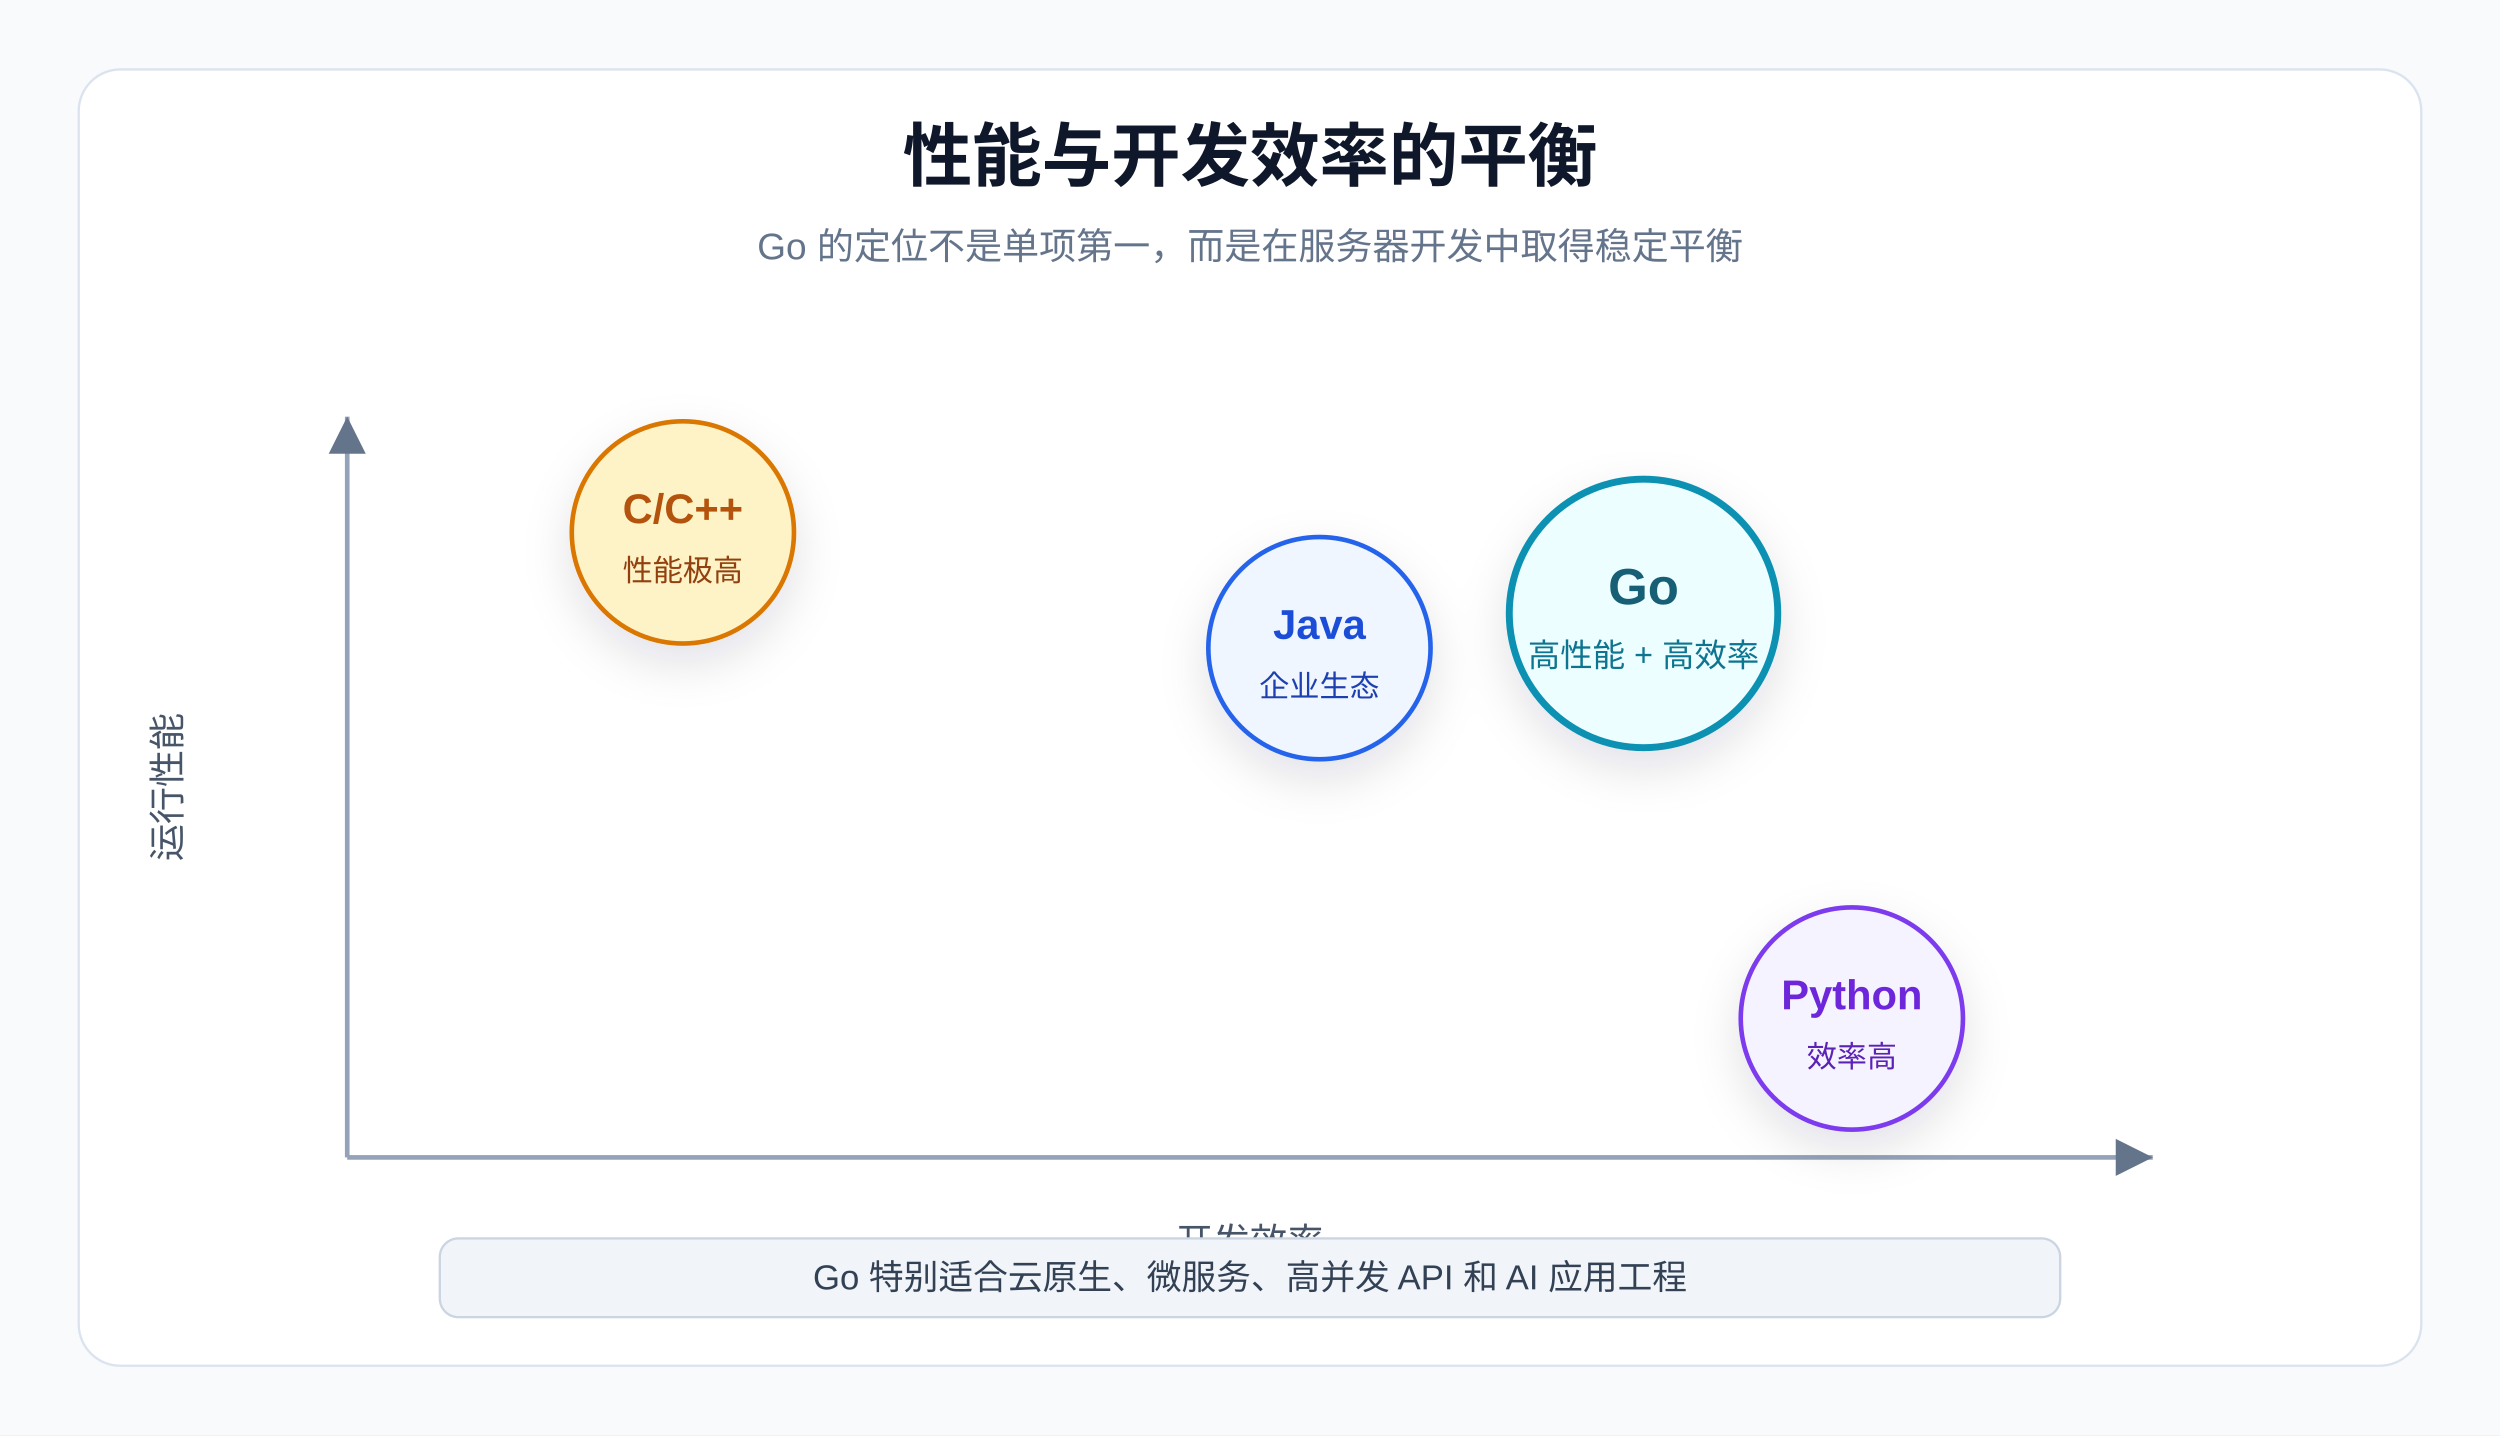
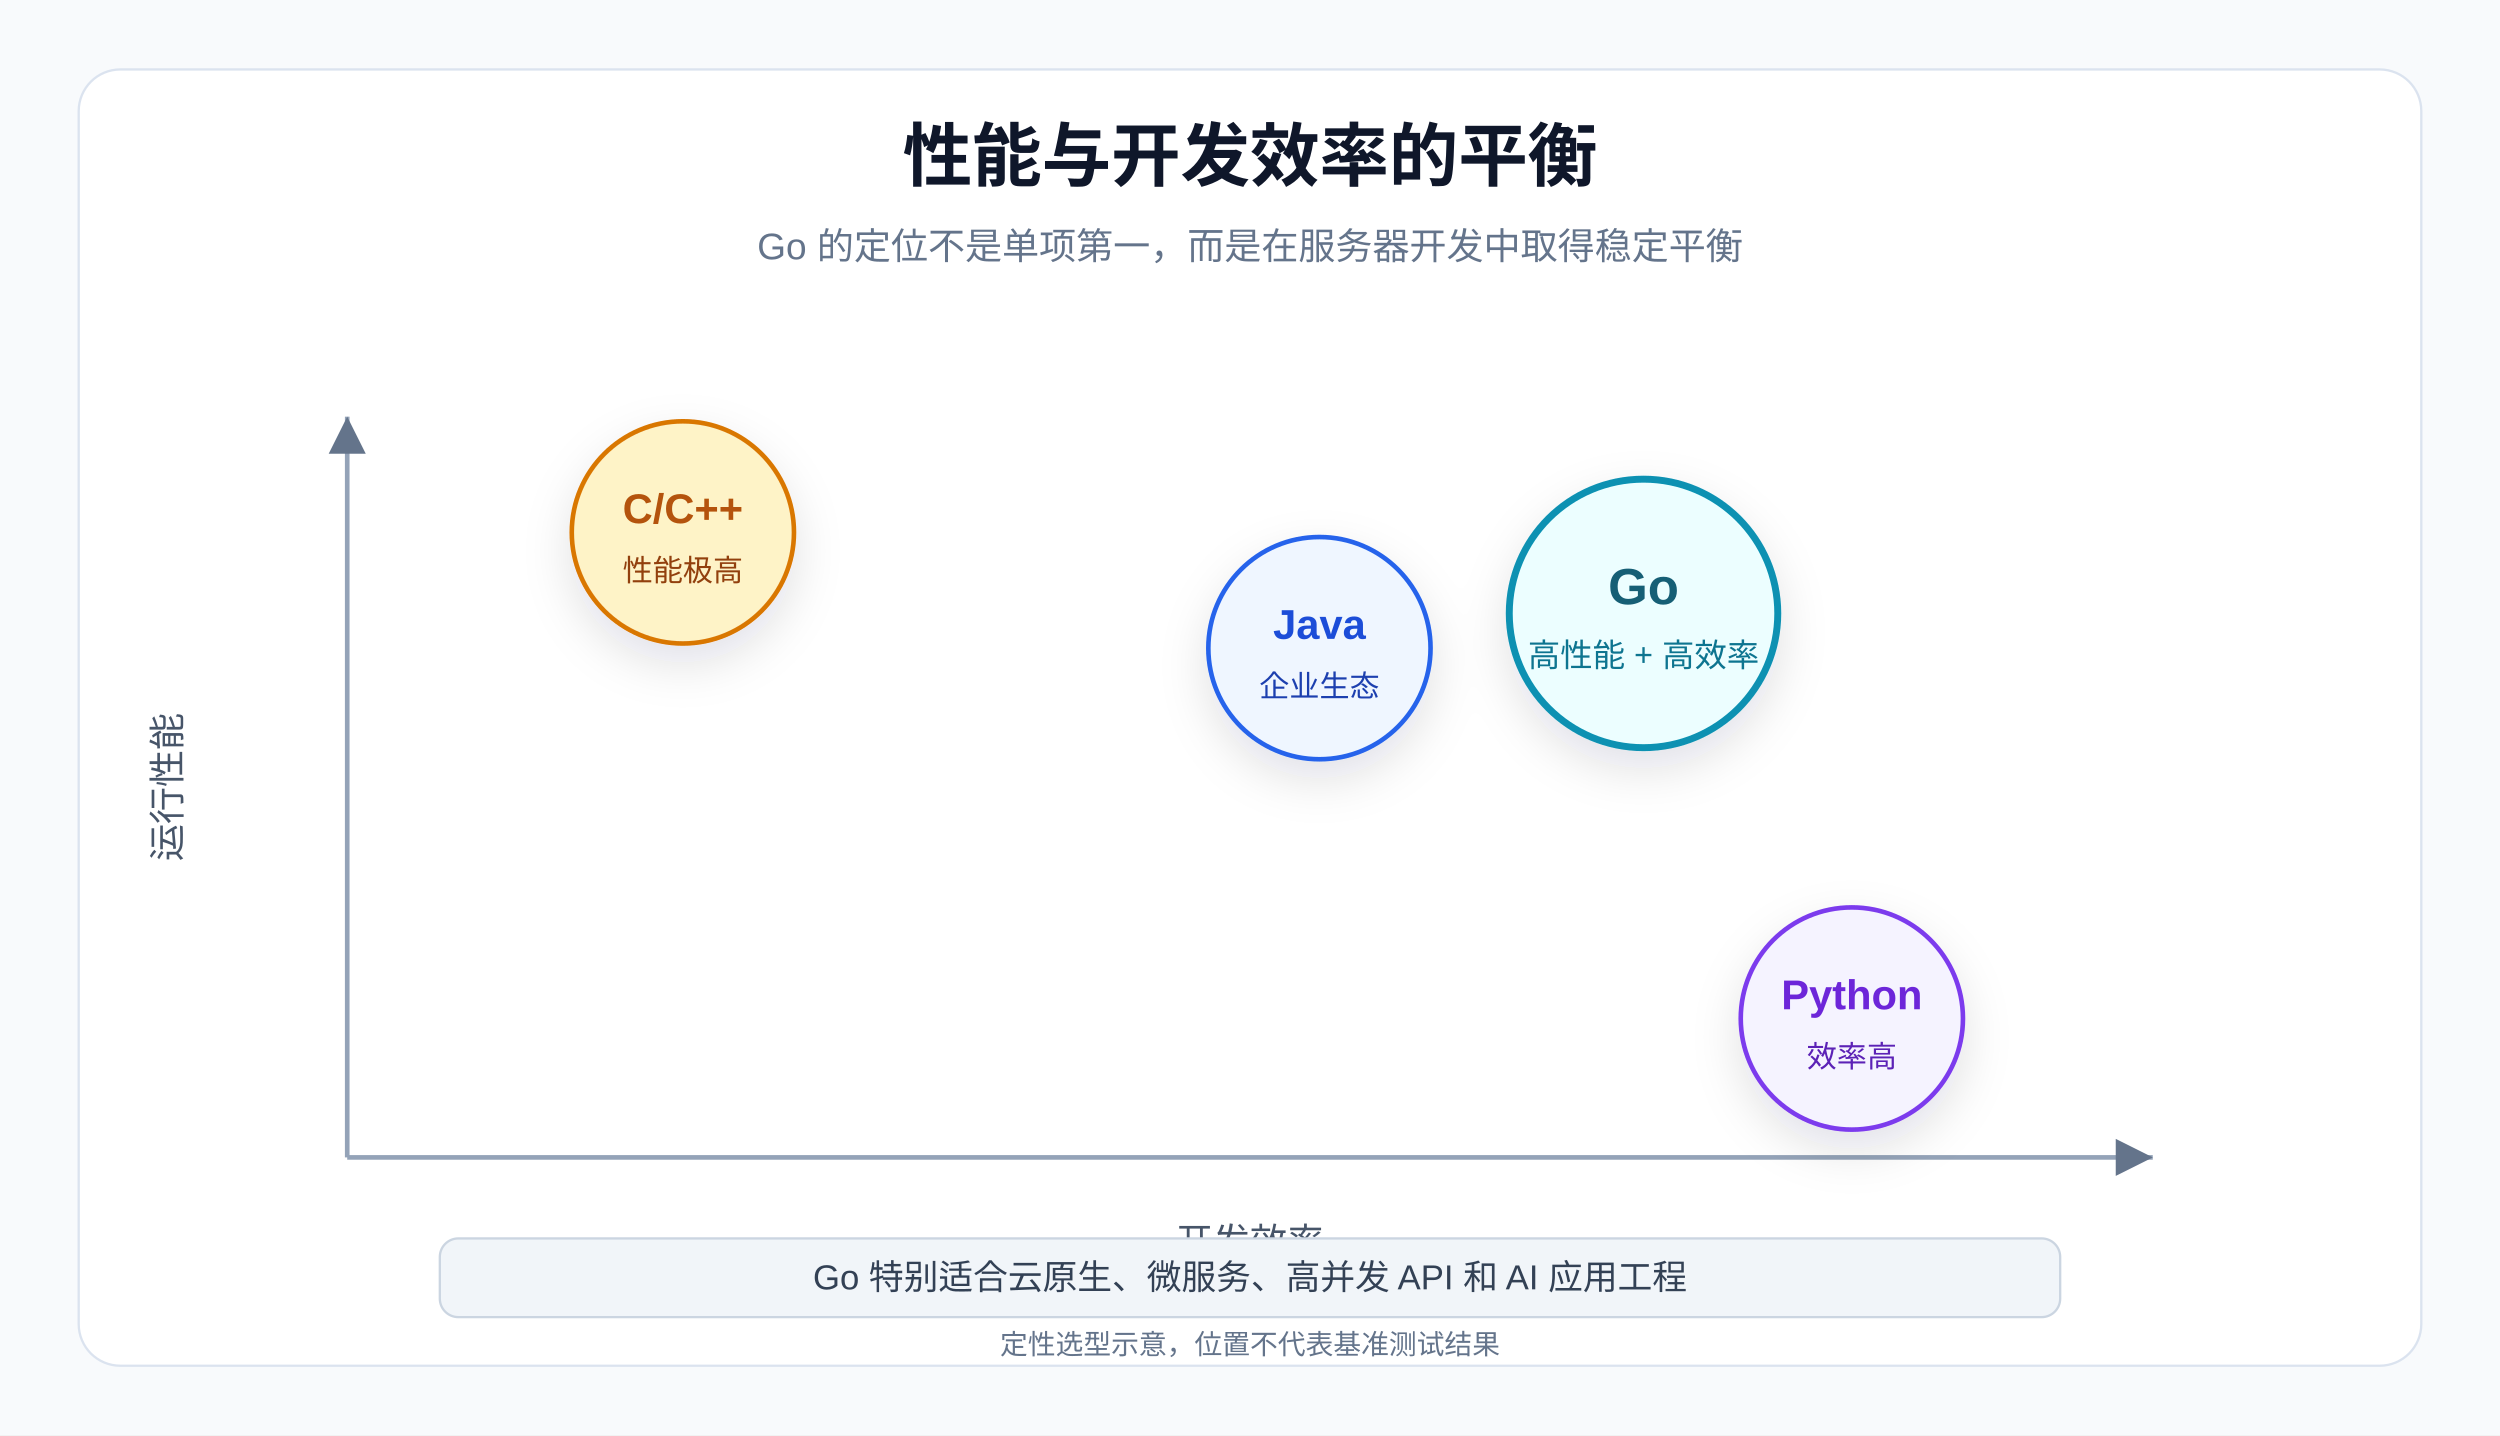
<svg xmlns="http://www.w3.org/2000/svg" width="1080" height="620" viewBox="0 0 1080 620" role="img" aria-labelledby="title desc">
  <defs>
    <marker id="arrow" markerWidth="12" markerHeight="12" refX="10" refY="6" orient="auto">
      <path d="M2 2 L10 6 L2 10 Z" fill="#64748b" />
    </marker>
    <filter id="shadow" x="-10%" y="-10%" width="120%" height="130%">
      <feDropShadow dx="0" dy="8" stdDeviation="10" flood-color="#0f172a" flood-opacity="0.12" />
    </filter>
  </defs>
  <rect width="1080" height="620" fill="#f8fafc" />
  <rect x="34" y="30" width="1012" height="560" rx="18" fill="#ffffff" stroke="#dbe3ef" />
  <text x="540" y="78" text-anchor="middle" font-family="Arial, 'Microsoft YaHei', sans-serif" font-size="30" font-weight="700" fill="#0f172a">性能与开发效率的平衡</text>
  <text x="540" y="112" text-anchor="middle" font-family="Arial, 'Microsoft YaHei', sans-serif" font-size="16" fill="#64748b">Go 的定位不是单项第一，而是在服务器开发中取得稳定平衡</text>
  <g transform="translate(150 160)" font-family="Arial, 'Microsoft YaHei', sans-serif">
    <path d="M0 340 H780" stroke="#94a3b8" stroke-width="2" marker-end="url(#arrow)" />
    <path d="M0 340 V20" stroke="#94a3b8" stroke-width="2" marker-end="url(#arrow)" />
    <text x="390" y="382" text-anchor="middle" font-size="16" fill="#475569">开发效率</text>
    <text x="-72" y="180" text-anchor="middle" transform="rotate(-90 -72 180)" font-size="16" fill="#475569">运行性能</text>
    <g filter="url(#shadow)">
      <circle cx="145" cy="70" r="48" fill="#fef3c7" stroke="#d97706" stroke-width="2" />
      <text x="145" y="66" text-anchor="middle" font-size="18" font-weight="700" fill="#b45309">C/C++</text>
      <text x="145" y="91" text-anchor="middle" font-size="13" fill="#92400e">性能极高</text>
      <circle cx="420" cy="120" r="48" fill="#eff6ff" stroke="#2563eb" stroke-width="2" />
      <text x="420" y="116" text-anchor="middle" font-size="18" font-weight="700" fill="#1d4ed8">Java</text>
      <text x="420" y="141" text-anchor="middle" font-size="13" fill="#1e40af">企业生态</text>
      <circle cx="650" cy="280" r="48" fill="#f5f3ff" stroke="#7c3aed" stroke-width="2" />
      <text x="650" y="276" text-anchor="middle" font-size="18" font-weight="700" fill="#6d28d9">Python</text>
      <text x="650" y="301" text-anchor="middle" font-size="13" fill="#5b21b6">效率高</text>
      <circle cx="560" cy="105" r="58" fill="#ecfeff" stroke="#0891b2" stroke-width="3" />
      <text x="560" y="101" text-anchor="middle" font-size="22" font-weight="700" fill="#155e75">Go</text>
      <text x="560" y="128" text-anchor="middle" font-size="14" fill="#0e7490">高性能 + 高效率</text>
    </g>
  </g>
  <g font-family="Arial, 'Microsoft YaHei', sans-serif" font-size="15" fill="#334155">
    <rect x="190" y="535" width="700" height="34" rx="8" fill="#f1f5f9" stroke="#cbd5e1" />
    <text x="540" y="557" text-anchor="middle">Go 特别适合云原生、微服务、高并发 API 和 AI 应用工程</text>
  </g>
+   <text x="540" y="585" text-anchor="middle" font-family="Arial, 'Microsoft YaHei', sans-serif" font-size="12" fill="#64748b">定性选型示意，位置不代表基准测试结果</text>
</svg>
